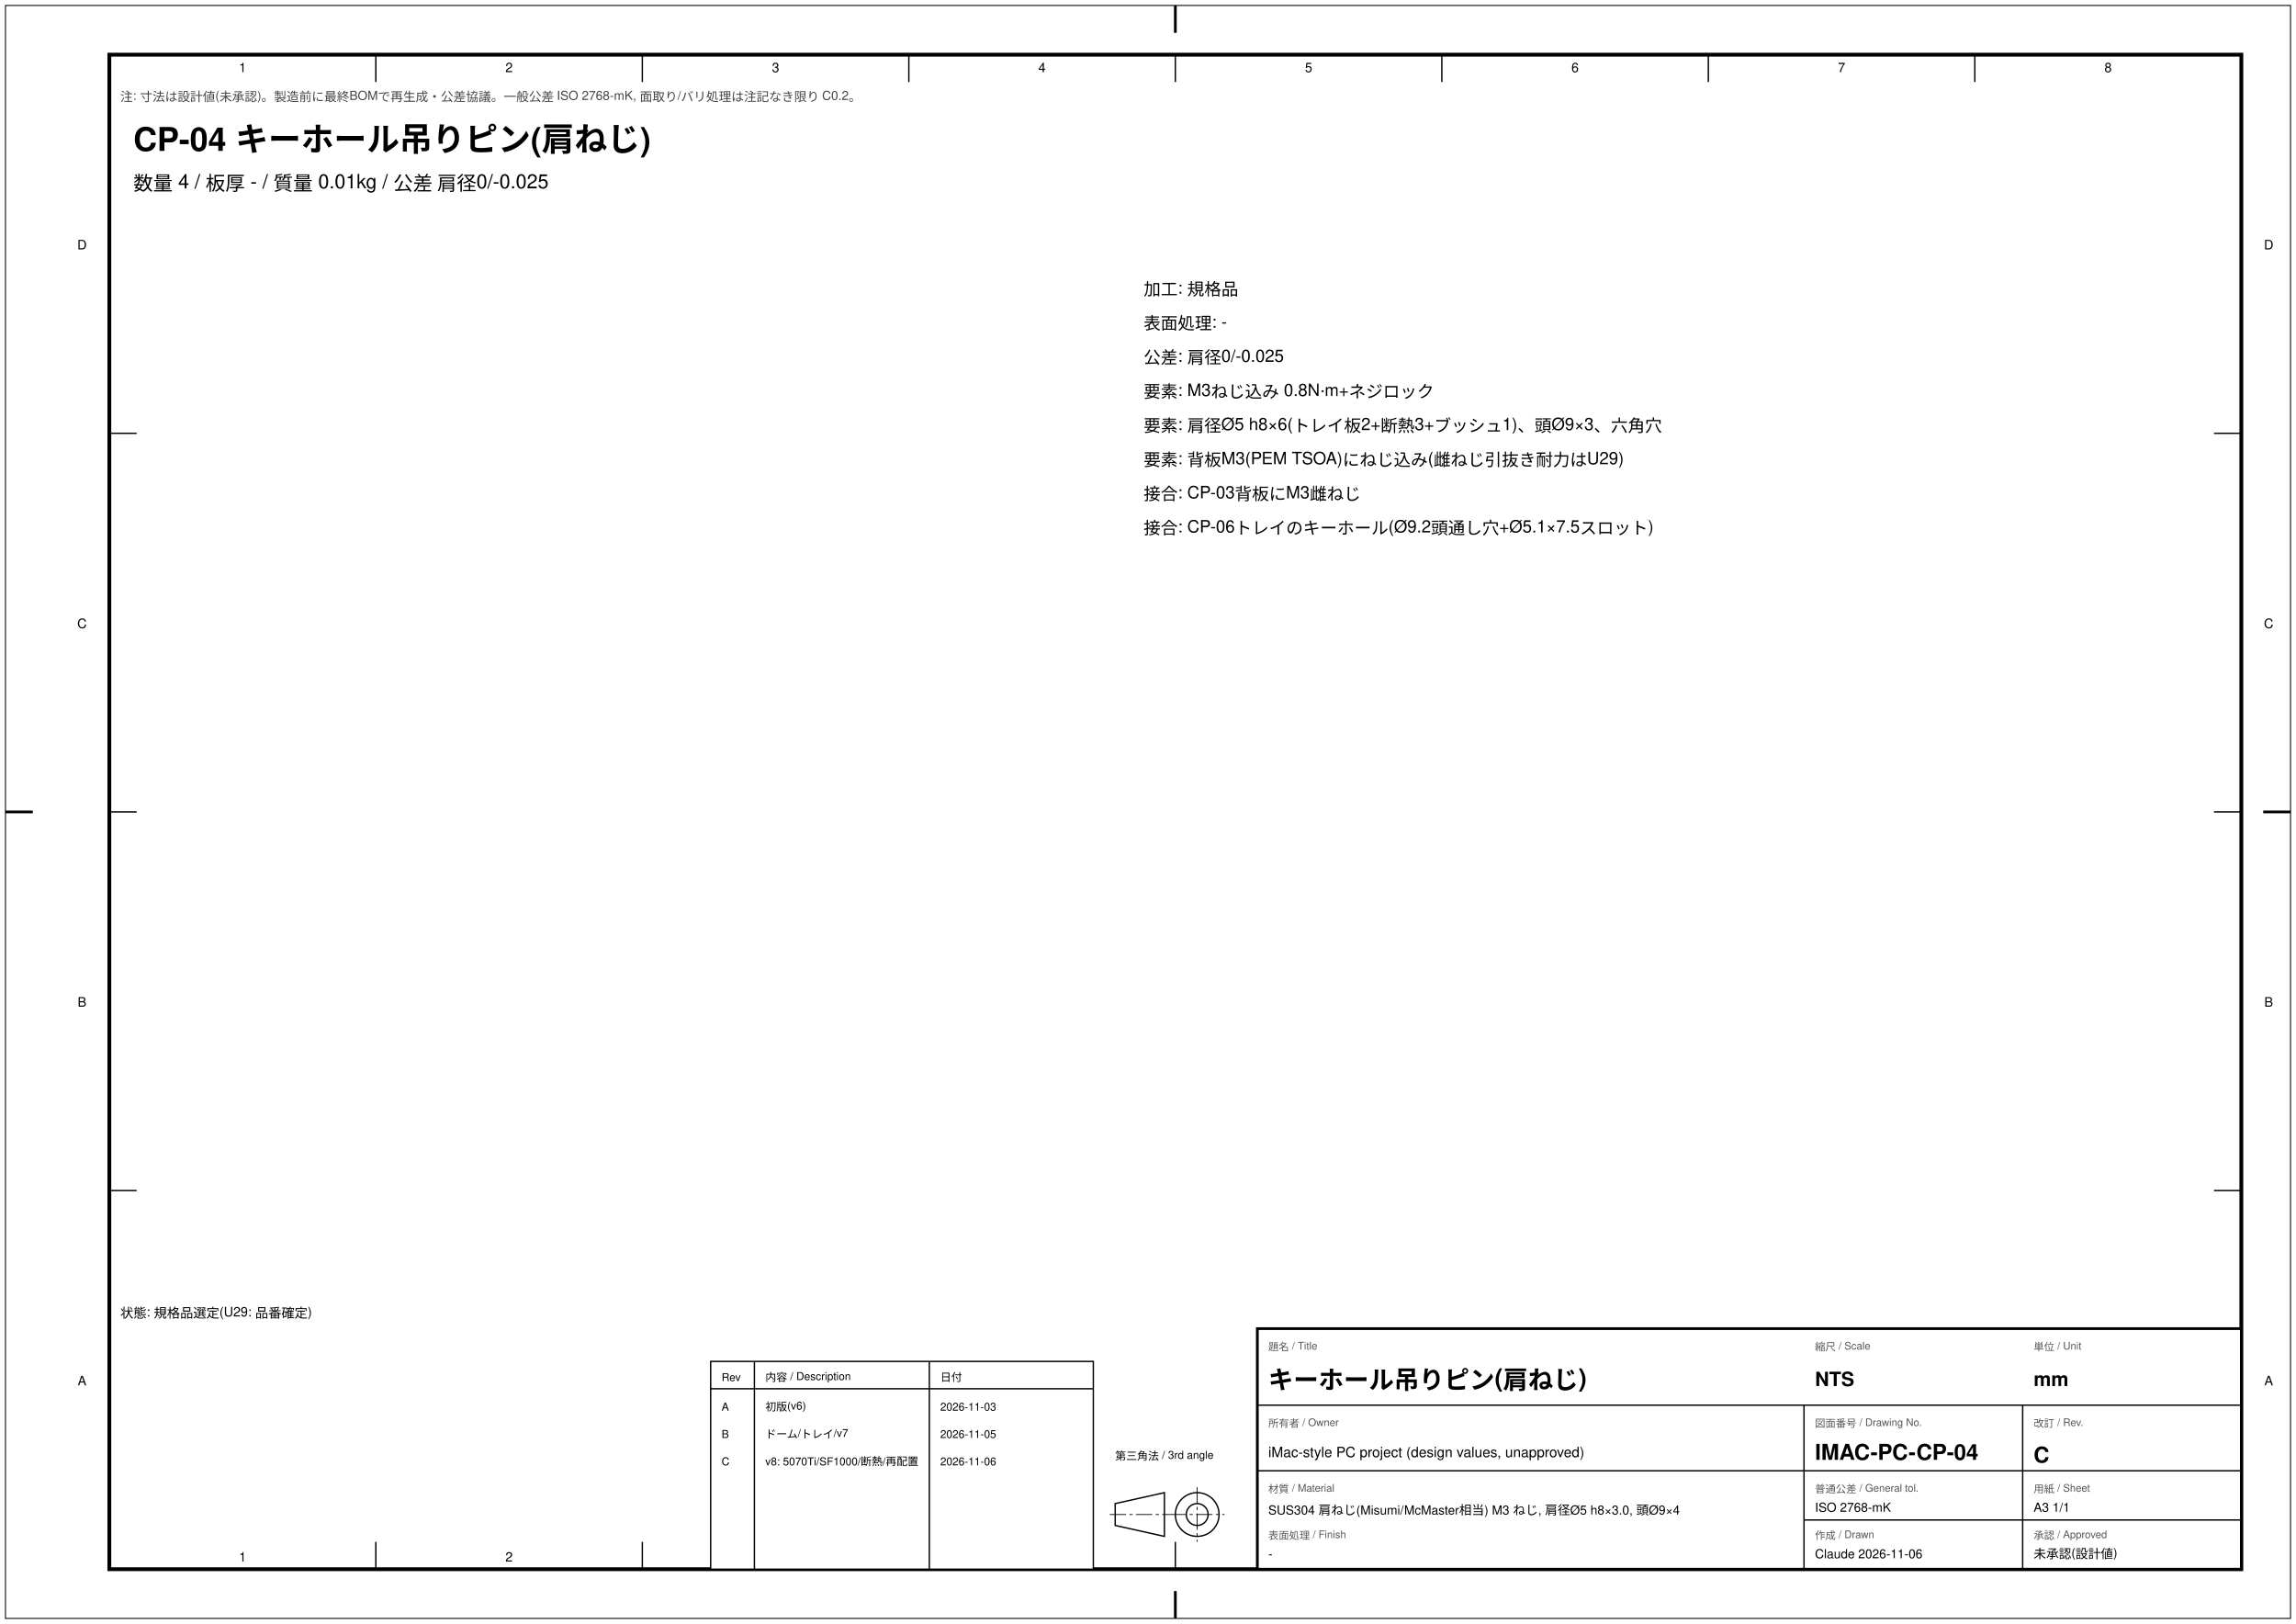
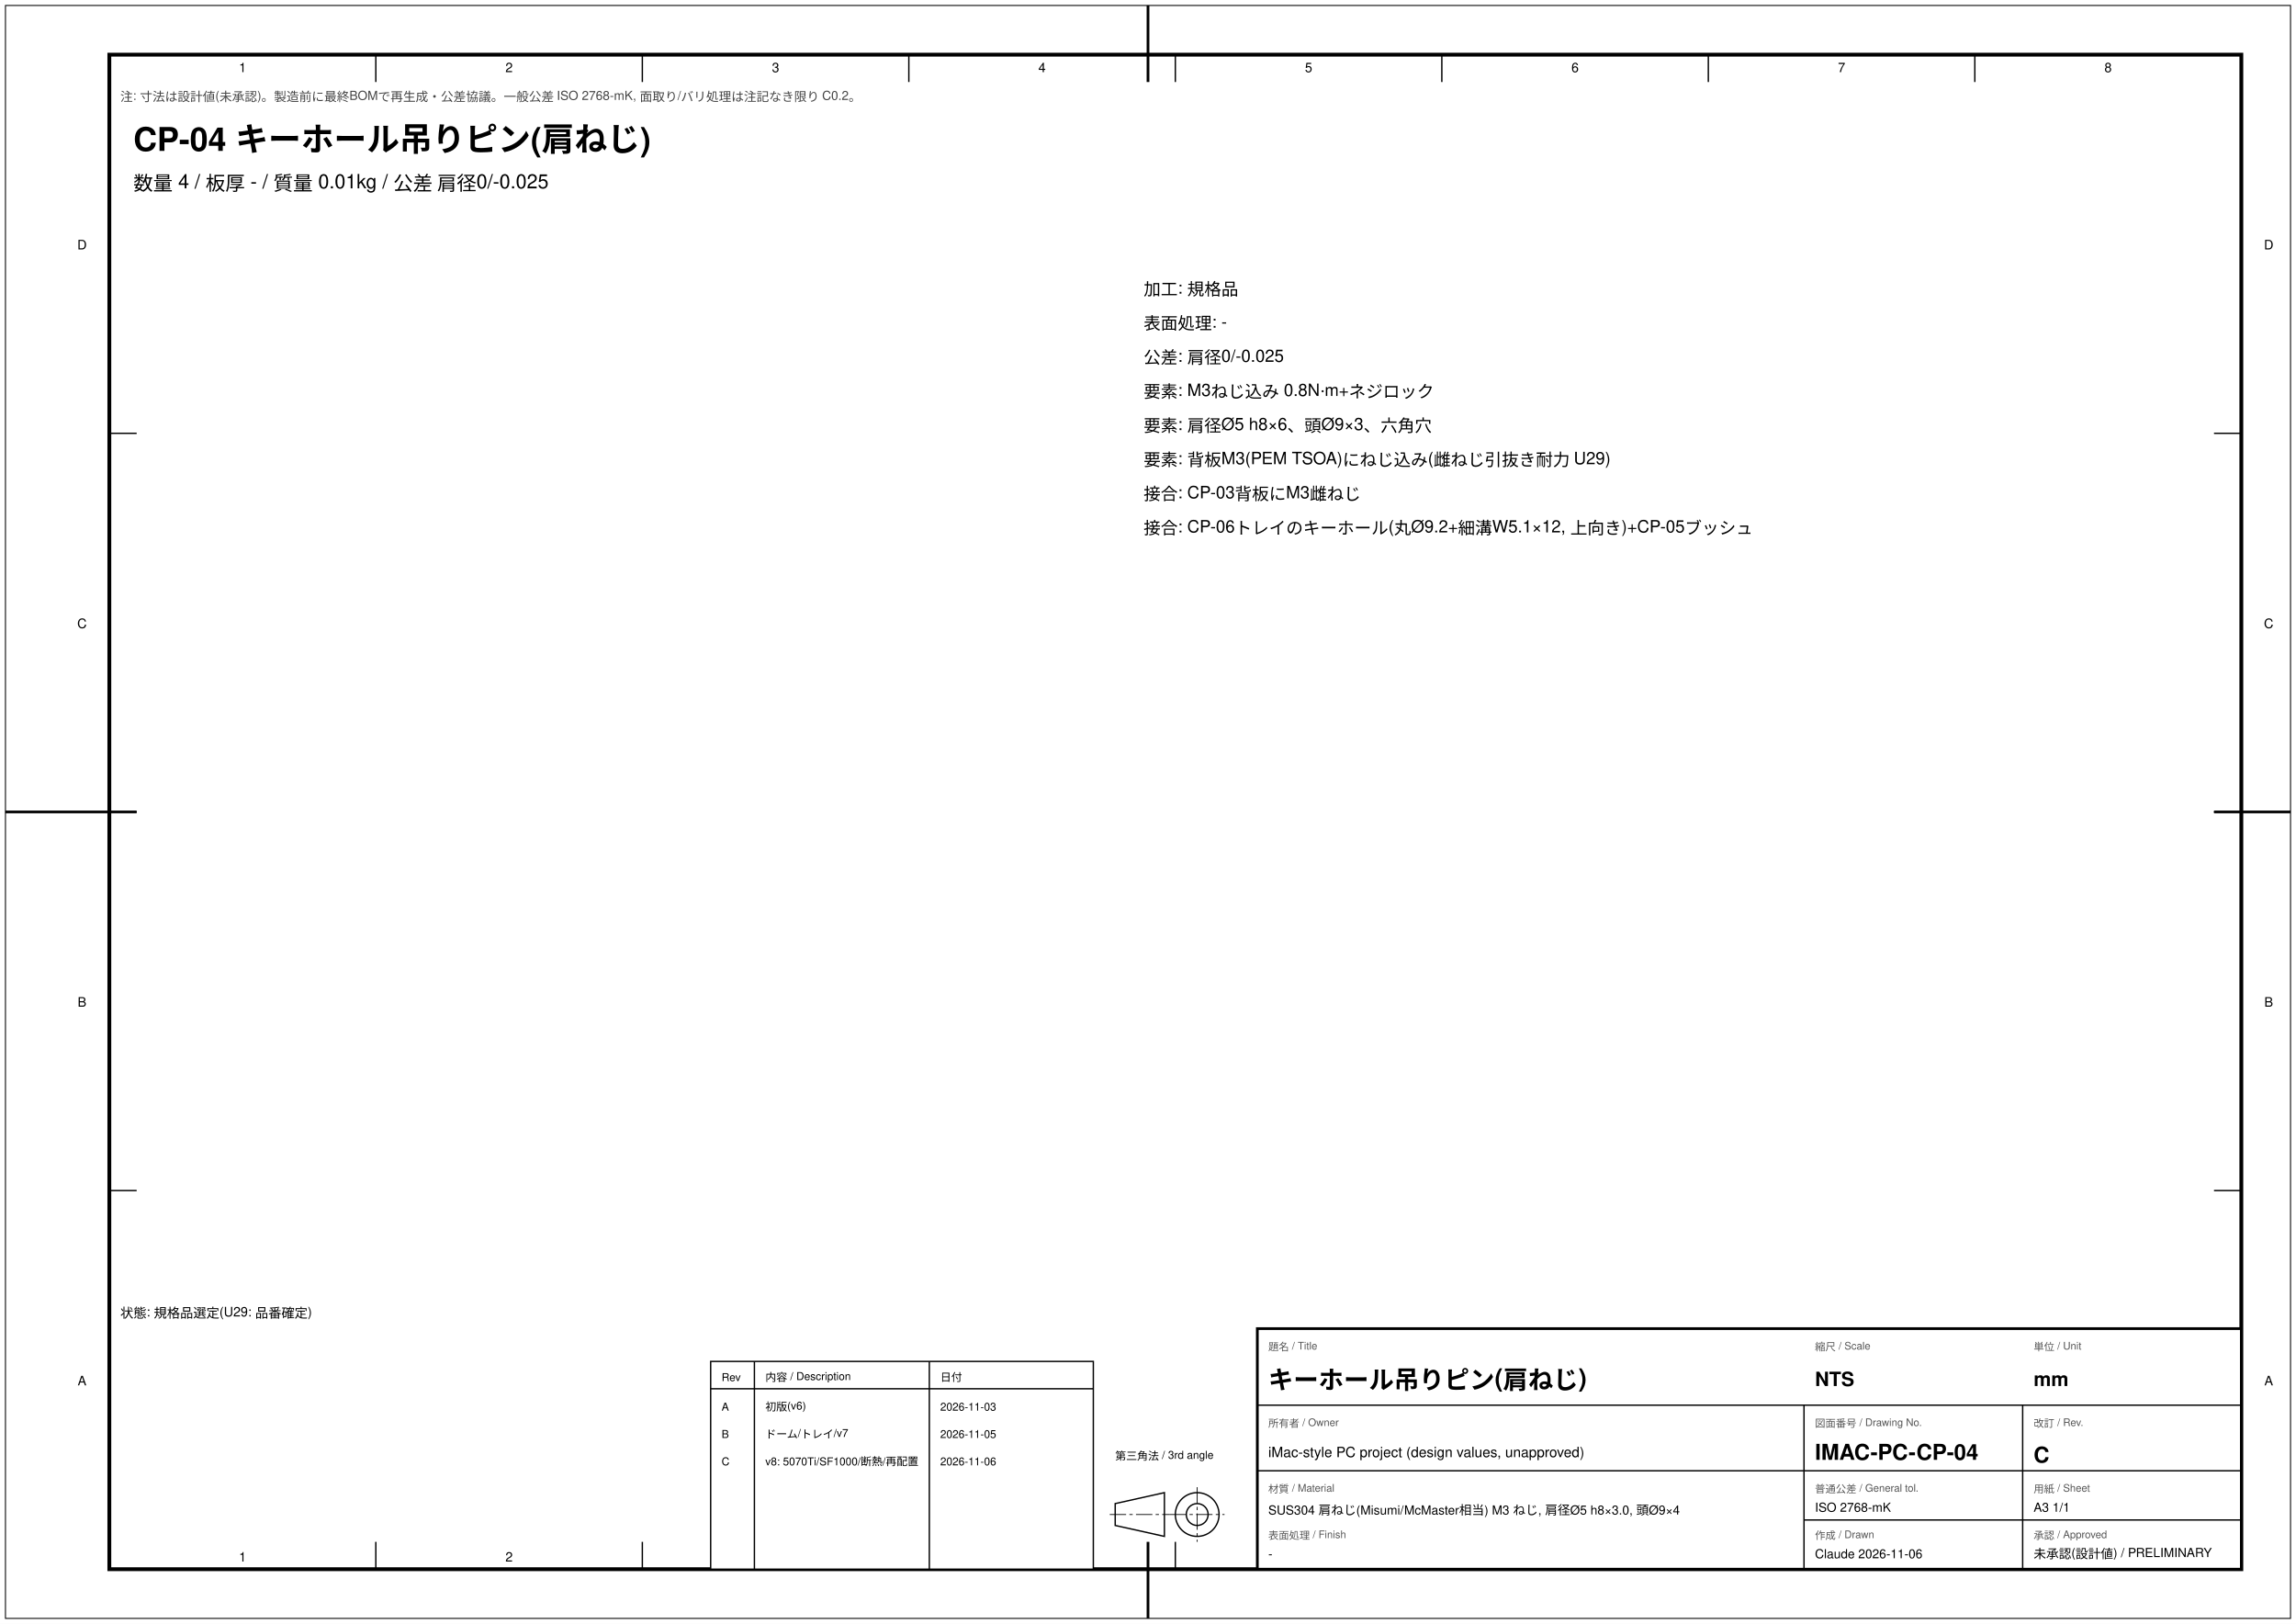
<svg xmlns="http://www.w3.org/2000/svg" viewBox="0 0 420 297" font-family="Helvetica,Arial,sans-serif">
  <defs>
    <marker id="a" markerWidth="5" markerHeight="5" refX="2.5" refY="2.5" orient="auto-start-reverse">
      <path d="M0,0 L5,2.5 L0,5 z" fill="#06c" />
    </marker>
  </defs>
  <rect width="100%" height="100%" fill="#fff" />
  <rect x="1" y="1" width="418" height="295" fill="none" stroke="#000" stroke-width=".18" />
  <rect x="20" y="10" width="390" height="277" fill="none" stroke="#000" stroke-width=".7" />
  <line x1="68.75" y1="10" x2="68.75" y2="15" stroke="#000" stroke-width="0.25" />
  <line x1="68.75" y1="287" x2="68.75" y2="282" stroke="#000" stroke-width="0.25" />
  <text x="44.38" y="13.20" font-size="2.4" text-anchor="middle" font-weight="normal" fill="#000">1</text>
  <text x="44.38" y="285.60" font-size="2.4" text-anchor="middle" font-weight="normal" fill="#000">1</text>
  <line x1="117.5" y1="10" x2="117.5" y2="15" stroke="#000" stroke-width="0.25" />
  <line x1="117.5" y1="287" x2="117.5" y2="282" stroke="#000" stroke-width="0.25" />
  <text x="93.12" y="13.20" font-size="2.4" text-anchor="middle" font-weight="normal" fill="#000">2</text>
  <text x="93.12" y="285.60" font-size="2.4" text-anchor="middle" font-weight="normal" fill="#000">2</text>
  <line x1="166.25" y1="10" x2="166.25" y2="15" stroke="#000" stroke-width="0.25" />
  <line x1="166.25" y1="287" x2="166.25" y2="282" stroke="#000" stroke-width="0.25" />
  <text x="141.88" y="13.20" font-size="2.4" text-anchor="middle" font-weight="normal" fill="#000">3</text>
  <text x="141.88" y="285.60" font-size="2.4" text-anchor="middle" font-weight="normal" fill="#000">3</text>
  <line x1="215.0" y1="10" x2="215.0" y2="15" stroke="#000" stroke-width="0.25" />
  <line x1="215.0" y1="287" x2="215.0" y2="282" stroke="#000" stroke-width="0.25" />
  <text x="190.62" y="13.20" font-size="2.4" text-anchor="middle" font-weight="normal" fill="#000">4</text>
  <text x="190.62" y="285.60" font-size="2.4" text-anchor="middle" font-weight="normal" fill="#000">4</text>
  <line x1="263.75" y1="10" x2="263.75" y2="15" stroke="#000" stroke-width="0.25" />
  <line x1="263.75" y1="287" x2="263.75" y2="282" stroke="#000" stroke-width="0.25" />
  <text x="239.38" y="13.20" font-size="2.4" text-anchor="middle" font-weight="normal" fill="#000">5</text>
  <text x="239.38" y="285.60" font-size="2.4" text-anchor="middle" font-weight="normal" fill="#000">5</text>
  <line x1="312.5" y1="10" x2="312.5" y2="15" stroke="#000" stroke-width="0.25" />
  <line x1="312.5" y1="287" x2="312.5" y2="282" stroke="#000" stroke-width="0.25" />
  <text x="288.12" y="13.20" font-size="2.4" text-anchor="middle" font-weight="normal" fill="#000">6</text>
  <text x="288.12" y="285.60" font-size="2.4" text-anchor="middle" font-weight="normal" fill="#000">6</text>
  <line x1="361.25" y1="10" x2="361.25" y2="15" stroke="#000" stroke-width="0.25" />
  <line x1="361.25" y1="287" x2="361.25" y2="282" stroke="#000" stroke-width="0.25" />
  <text x="336.88" y="13.20" font-size="2.4" text-anchor="middle" font-weight="normal" fill="#000">7</text>
  <text x="336.88" y="285.60" font-size="2.4" text-anchor="middle" font-weight="normal" fill="#000">7</text>
  <text x="385.62" y="13.20" font-size="2.4" text-anchor="middle" font-weight="normal" fill="#000">8</text>
  <text x="385.62" y="285.60" font-size="2.4" text-anchor="middle" font-weight="normal" fill="#000">8</text>
  <line x1="20" y1="79.25" x2="25" y2="79.25" stroke="#000" stroke-width="0.25" />
  <line x1="410" y1="79.25" x2="405" y2="79.25" stroke="#000" stroke-width="0.25" />
  <line x1="20" y1="148.5" x2="25" y2="148.5" stroke="#000" stroke-width="0.25" />
  <line x1="410" y1="148.5" x2="405" y2="148.5" stroke="#000" stroke-width="0.25" />
  <line x1="20" y1="217.75" x2="25" y2="217.75" stroke="#000" stroke-width="0.25" />
  <line x1="410" y1="217.75" x2="405" y2="217.75" stroke="#000" stroke-width="0.25" />
  <text x="15.00" y="45.62" font-size="2.4" text-anchor="middle" font-weight="normal" fill="#000">D</text>
  <text x="415.00" y="45.62" font-size="2.4" text-anchor="middle" font-weight="normal" fill="#000">D</text>
  <text x="15.00" y="114.88" font-size="2.4" text-anchor="middle" font-weight="normal" fill="#000">C</text>
  <text x="415.00" y="114.88" font-size="2.4" text-anchor="middle" font-weight="normal" fill="#000">C</text>
  <text x="15.00" y="184.12" font-size="2.4" text-anchor="middle" font-weight="normal" fill="#000">B</text>
  <text x="415.00" y="184.12" font-size="2.4" text-anchor="middle" font-weight="normal" fill="#000">B</text>
  <text x="15.00" y="253.38" font-size="2.4" text-anchor="middle" font-weight="normal" fill="#000">A</text>
  <text x="415.00" y="253.38" font-size="2.4" text-anchor="middle" font-weight="normal" fill="#000">A</text>
-   <line x1="1" y1="148.5" x2="6" y2="148.5" stroke="#000" stroke-width="0.5" />
-   <line x1="414" y1="148.5" x2="419" y2="148.5" stroke="#000" stroke-width="0.5" />
-   <line x1="215.0" y1="1" x2="215.0" y2="6" stroke="#000" stroke-width="0.5" />
-   <line x1="215.0" y1="291" x2="215.0" y2="296" stroke="#000" stroke-width="0.5" />
+   <line x1="1" y1="148.5" x2="25" y2="148.5" stroke="#000" stroke-width="0.5" />
+   <line x1="405" y1="148.5" x2="419" y2="148.5" stroke="#000" stroke-width="0.5" />
+   <line x1="210.0" y1="1" x2="210.0" y2="15" stroke="#000" stroke-width="0.5" />
+   <line x1="210.0" y1="282" x2="210.0" y2="296" stroke="#000" stroke-width="0.5" />
  <rect x="230" y="243" width="180" height="44" fill="#fff" stroke="#000" stroke-width=".5" />
  <line x1="230" y1="257" x2="410" y2="257" stroke="#000" stroke-width="0.25" />
  <line x1="230" y1="269" x2="410" y2="269" stroke="#000" stroke-width="0.25" />
  <line x1="330" y1="257" x2="330" y2="287" stroke="#000" stroke-width="0.25" />
  <line x1="370" y1="257" x2="370" y2="287" stroke="#000" stroke-width="0.25" />
  <line x1="330" y1="278" x2="410" y2="278" stroke="#000" stroke-width="0.25" />
  <text x="232.00" y="247.00" font-size="1.9" text-anchor="start" font-weight="normal" fill="#555">題名 / Title</text>
  <text x="232.00" y="254.00" font-size="4.6" text-anchor="start" font-weight="bold" fill="#000">キーホール吊りピン(肩ねじ)</text>
  <text x="232.00" y="261.00" font-size="1.9" text-anchor="start" font-weight="normal" fill="#555">所有者 / Owner</text>
  <text x="232.00" y="266.50" font-size="2.6" text-anchor="start" font-weight="normal" fill="#000">iMac-style PC project (design values, unapproved)</text>
  <text x="232.00" y="273.00" font-size="1.9" text-anchor="start" font-weight="normal" fill="#555">材質 / Material</text>
  <text x="232.00" y="277.00" font-size="2.3" text-anchor="start" font-weight="normal" fill="#000">SUS304 肩ねじ(Misumi/McMaster相当) M3 ねじ, 肩径Ø5 h8×3.0, 頭Ø9×4</text>
  <text x="232.00" y="281.50" font-size="1.9" text-anchor="start" font-weight="normal" fill="#555">表面処理 / Finish</text>
  <text x="232.00" y="285.00" font-size="2.3" text-anchor="start" font-weight="normal" fill="#000">-</text>
  <text x="332.00" y="261.00" font-size="1.9" text-anchor="start" font-weight="normal" fill="#555">図面番号 / Drawing No.</text>
  <text x="332.00" y="267.00" font-size="4.0" text-anchor="start" font-weight="bold" fill="#000">IMAC-PC-CP-04</text>
  <text x="332.00" y="273.00" font-size="1.9" text-anchor="start" font-weight="normal" fill="#555">普通公差 / General tol.</text>
  <text x="332.00" y="276.50" font-size="2.3" text-anchor="start" font-weight="normal" fill="#000">ISO 2768-mK</text>
  <text x="372.00" y="261.00" font-size="1.9" text-anchor="start" font-weight="normal" fill="#555">改訂 / Rev.</text>
  <text x="372.00" y="267.50" font-size="4.0" text-anchor="start" font-weight="bold" fill="#000">C</text>
  <text x="372.00" y="273.00" font-size="1.9" text-anchor="start" font-weight="normal" fill="#555">用紙 / Sheet</text>
  <text x="372.00" y="276.50" font-size="2.3" text-anchor="start" font-weight="normal" fill="#000">A3  1/1</text>
  <text x="332.00" y="247.00" font-size="1.9" text-anchor="start" font-weight="normal" fill="#555">縮尺 / Scale</text>
  <text x="332.00" y="253.50" font-size="3.6" text-anchor="start" font-weight="bold" fill="#000">NTS</text>
  <text x="372.00" y="247.00" font-size="1.9" text-anchor="start" font-weight="normal" fill="#555">単位 / Unit</text>
  <text x="372.00" y="253.50" font-size="3.6" text-anchor="start" font-weight="bold" fill="#000">mm</text>
  <text x="332.00" y="281.50" font-size="1.9" text-anchor="start" font-weight="normal" fill="#555">作成 / Drawn</text>
  <text x="332.00" y="285.00" font-size="2.3" text-anchor="start" font-weight="normal" fill="#000">Claude 2026-11-06</text>
  <text x="372.00" y="281.50" font-size="1.9" text-anchor="start" font-weight="normal" fill="#555">承認 / Approved</text>
-   <text x="372.00" y="285.00" font-size="2.3" text-anchor="start" font-weight="normal" fill="#000">未承認(設計値)</text>
+   <text x="372.00" y="285.00" font-size="2.3" text-anchor="start" font-weight="normal" fill="#000">未承認(設計値) / PRELIMINARY</text>
  <g transform="translate(204,273)" stroke="#000" stroke-width=".25" fill="none">
    <path d="M0,2 L9,0 L9,8 L0,6 Z" />
    <line x1="-1" y1="4" x2="10" y2="4" stroke="#000" stroke-width="0.15" stroke-dasharray="3,0.6,0.6,0.6" />
    <circle cx="15" cy="4" r="4" />
    <circle cx="15" cy="4" r="2" />
    <line x1="10" y1="4" x2="20" y2="4" stroke="#000" stroke-width="0.15" stroke-dasharray="3,0.6,0.6,0.6" />
    <line x1="15" y1="-1" x2="15" y2="9" stroke="#000" stroke-width="0.15" stroke-dasharray="3,0.6,0.6,0.6" />
  </g>
  <text x="204.00" y="267.00" font-size="2.0" text-anchor="start" font-weight="normal" fill="#000">第三角法 / 3rd angle</text>
  <rect x="130" y="249" width="70" height="38" fill="#fff" stroke="#000" stroke-width=".25" />
  <line x1="130" y1="254" x2="200" y2="254" stroke="#000" stroke-width="0.25" />
  <line x1="138" y1="249" x2="138" y2="287" stroke="#000" stroke-width="0.25" />
  <line x1="170" y1="249" x2="170" y2="287" stroke="#000" stroke-width="0.25" />
  <text x="132.00" y="252.60" font-size="2.0" text-anchor="start" font-weight="normal" fill="#000">Rev</text>
  <text x="140.00" y="252.60" font-size="2.0" text-anchor="start" font-weight="normal" fill="#000">内容 / Description</text>
  <text x="172.00" y="252.60" font-size="2.0" text-anchor="start" font-weight="normal" fill="#000">日付</text>
  <text x="132.00" y="258.00" font-size="2.0" text-anchor="start" font-weight="normal" fill="#000">A</text>
  <text x="140.00" y="258.00" font-size="2.0" text-anchor="start" font-weight="normal" fill="#000">初版(v6)</text>
  <text x="172.00" y="258.00" font-size="2.0" text-anchor="start" font-weight="normal" fill="#000">2026-11-03</text>
  <text x="132.00" y="263.00" font-size="2.0" text-anchor="start" font-weight="normal" fill="#000">B</text>
  <text x="140.00" y="263.00" font-size="2.0" text-anchor="start" font-weight="normal" fill="#000">ドーム/トレイ/v7</text>
  <text x="172.00" y="263.00" font-size="2.0" text-anchor="start" font-weight="normal" fill="#000">2026-11-05</text>
  <text x="132.00" y="268.00" font-size="2.0" text-anchor="start" font-weight="normal" fill="#000">C</text>
  <text x="140.00" y="268.00" font-size="2.0" text-anchor="start" font-weight="normal" fill="#000">v8: 5070Ti/SF1000/断熱/再配置</text>
  <text x="172.00" y="268.00" font-size="2.0" text-anchor="start" font-weight="normal" fill="#000">2026-11-06</text>
  <text x="22.00" y="241.00" font-size="2.4" text-anchor="start" font-weight="normal" fill="#000">状態: 規格品選定(U29: 品番確定)</text>
  <text x="22.00" y="18.50" font-size="2.3" text-anchor="start" font-weight="normal" fill="#444">注: 寸法は設計値(未承認)。製造前に最終BOMで再生成・公差協議。一般公差 ISO 2768-mK, 面取り/バリ処理は注記なき限り C0.2。</text>
  <g transform="translate(22,18) scale(1.2)">
    <text x="2" y="8" font-size="5" font-weight="bold">CP-04 キーホール吊りピン(肩ねじ)</text>
    <text x="2" y="14" font-size="3">数量 4 / 板厚 - / 質量 0.01kg / 公差 肩径0/-0.025</text>
    <text x="156" y="30" font-size="2.6">加工: 規格品</text>
    <text x="156" y="35.2" font-size="2.6">表面処理: -</text>
    <text x="156" y="40.4" font-size="2.6">公差: 肩径0/-0.025</text>
    <text x="156" y="45.6" font-size="2.6">要素: M3ねじ込み 0.8N·m+ネジロック</text>
-     <text x="156" y="50.8" font-size="2.6">要素: 肩径Ø5 h8×6(トレイ板2+断熱3+ブッシュ1)、頭Ø9×3、六角穴</text>
-     <text x="156" y="56" font-size="2.6">要素: 背板M3(PEM TSOA)にねじ込み(雌ねじ引抜き耐力はU29)</text>
+     <text x="156" y="50.8" font-size="2.6">要素: 肩径Ø5 h8×6、頭Ø9×3、六角穴</text>
+     <text x="156" y="56" font-size="2.6">要素: 背板M3(PEM TSOA)にねじ込み(雌ねじ引抜き耐力 U29)</text>
    <text x="156" y="61.2" font-size="2.6">接合: CP-03背板にM3雌ねじ</text>
-     <text x="156" y="66.4" font-size="2.6">接合: CP-06トレイのキーホール(Ø9.2頭通し穴+Ø5.1×7.5スロット)</text>
+     <text x="156" y="66.4" font-size="2.6">接合: CP-06トレイのキーホール(丸Ø9.2+細溝W5.1×12, 上向き)+CP-05ブッシュ</text>
  </g>
</svg>
